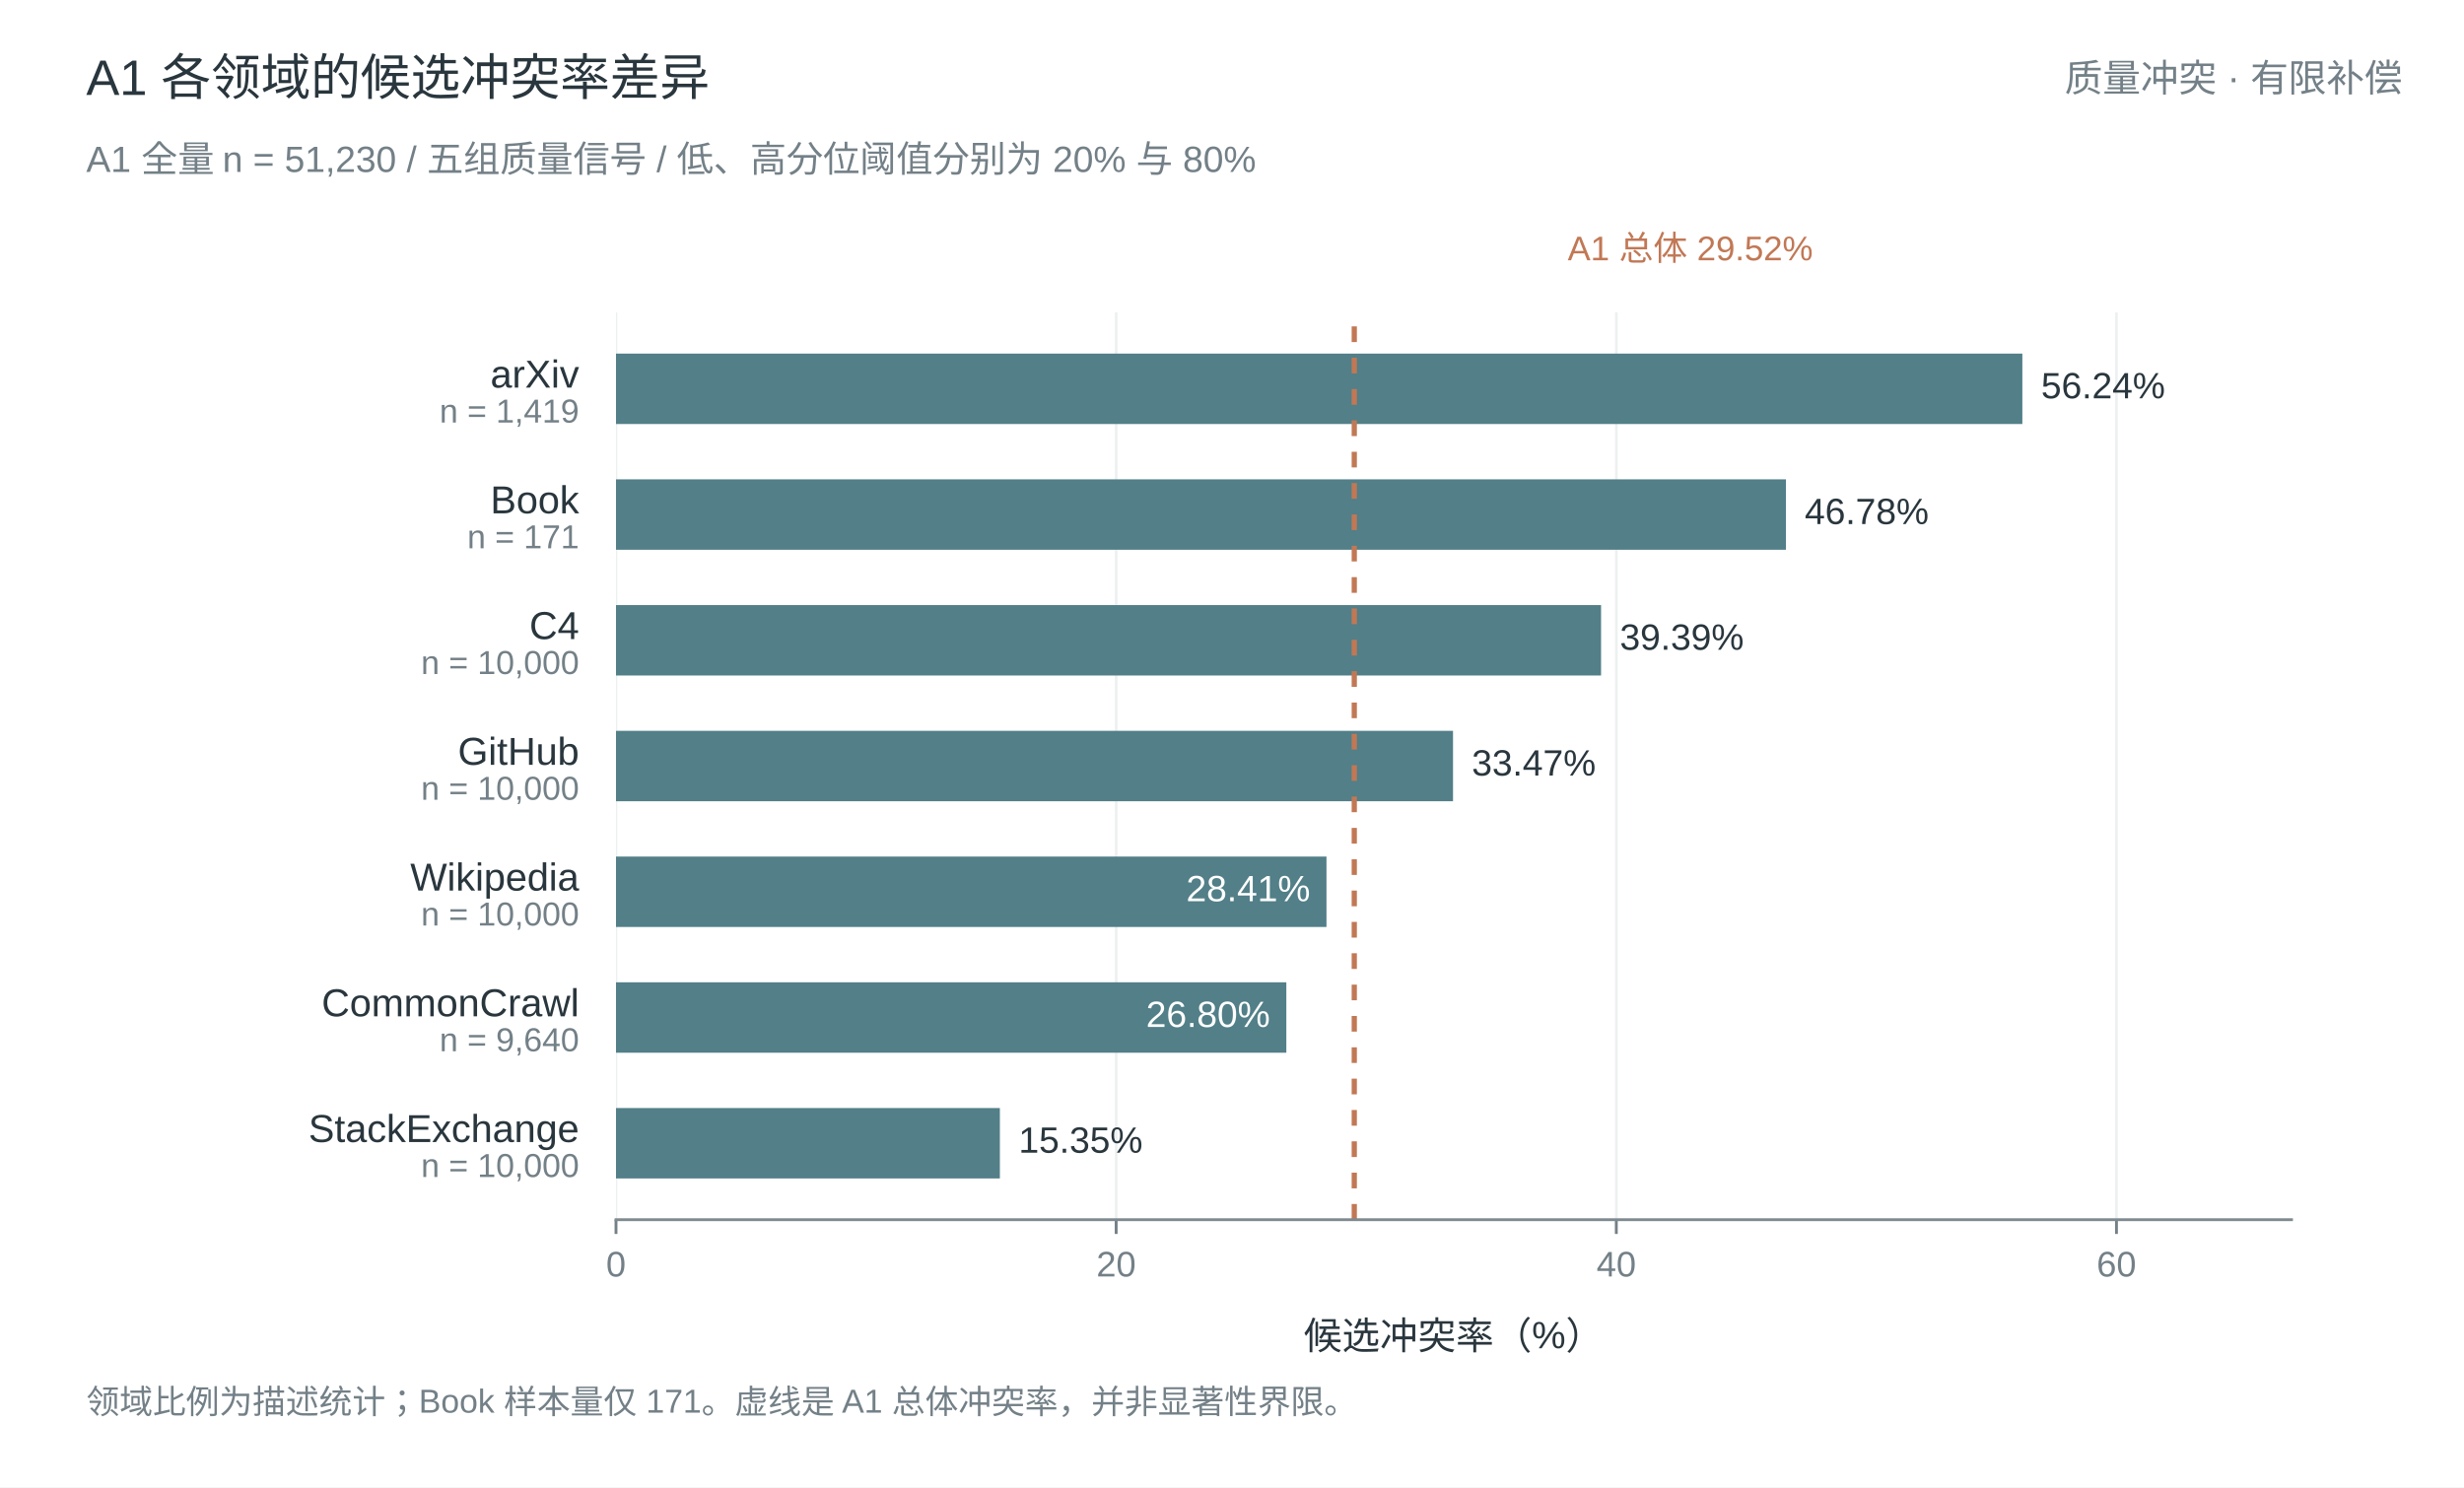
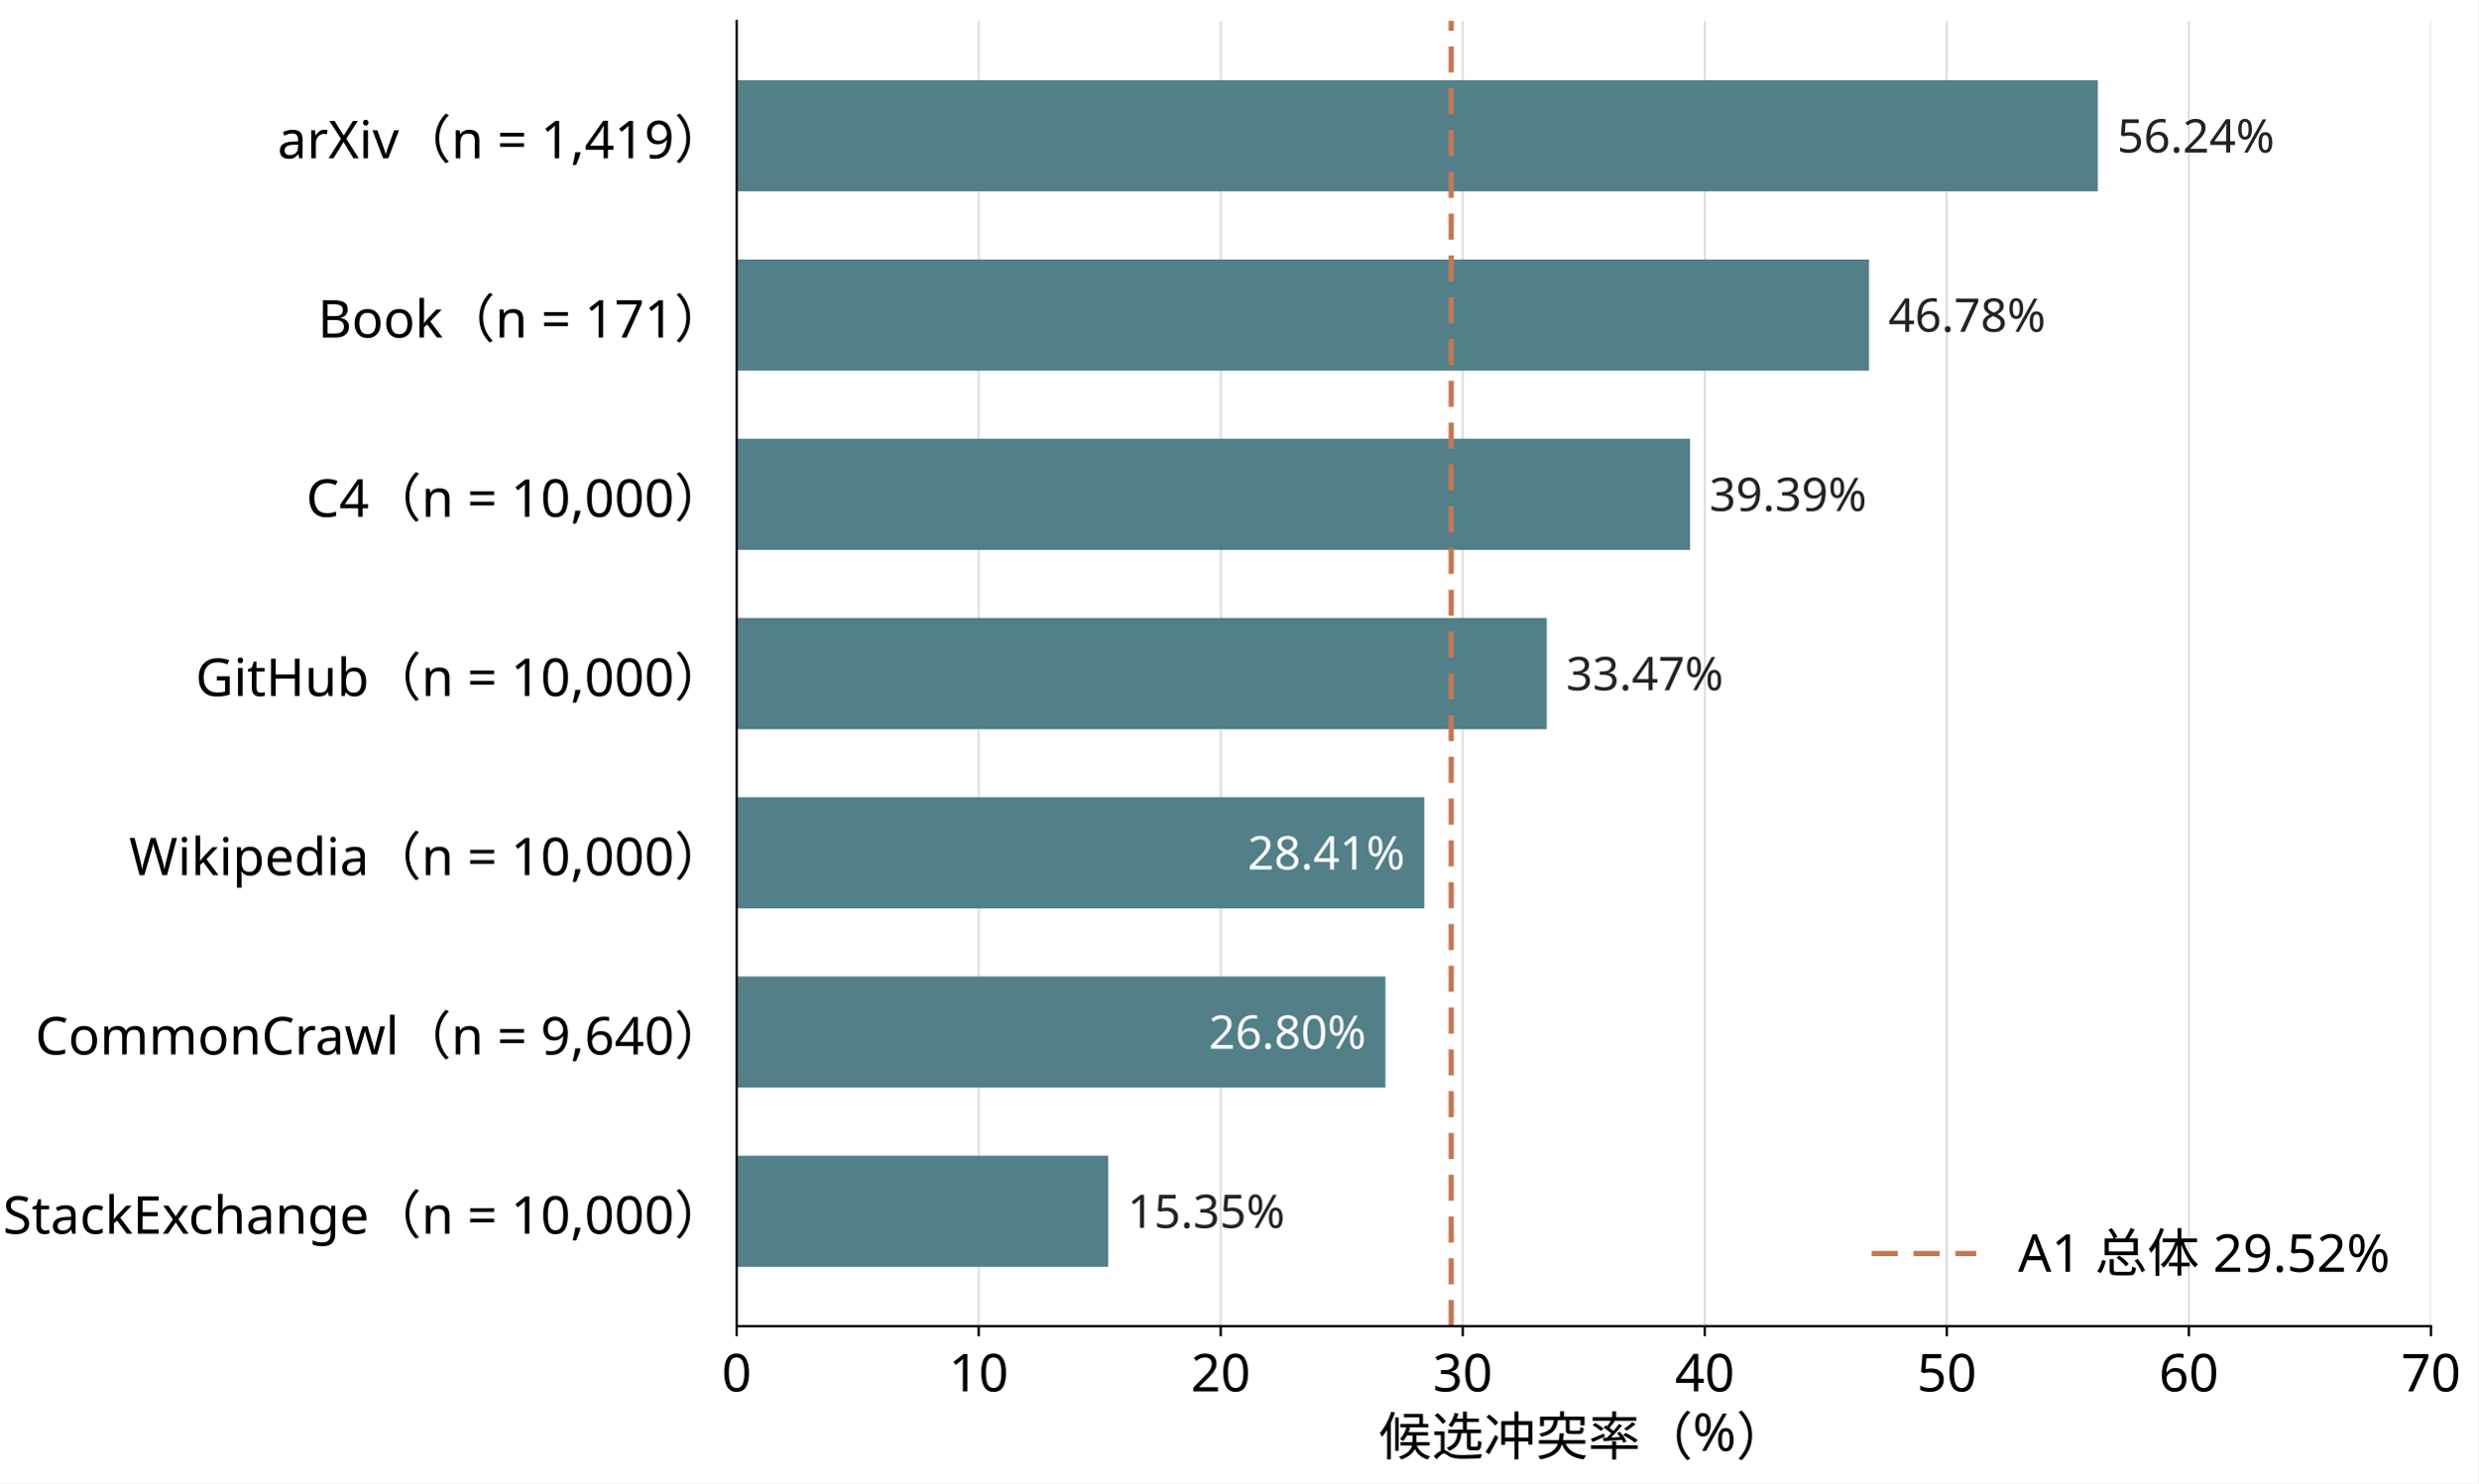
- <svg xmlns="http://www.w3.org/2000/svg" xmlns:xlink="http://www.w3.org/1999/xlink" width="518.74pt" height="313.2pt" viewBox="0 0 518.74 313.2" version="1.1">
+ <svg xmlns="http://www.w3.org/2000/svg" xmlns:xlink="http://www.w3.org/1999/xlink" width="853.44pt" height="511.2pt" viewBox="0 0 853.44 511.2" version="1.1">
  <defs>
    <style type="text/css">*{stroke-linejoin: round; stroke-linecap: butt}</style>
  </defs>
  <g id="figure_1">
    <g id="patch_1">
-       <path d="M 0 313.2  L 518.74 313.2  L 518.74 0  L 0 0  z " style="fill: #ffffff" />
+       <path d="M 0 511.2  L 853.44 511.2  L 853.44 0  L 0 0  z " style="fill: #ffffff" />
    </g>
    <g id="axes_1">
      <g id="patch_2">
-         <path d="M 129.685 256.824  L 482.428 256.824  L 482.428 65.772  L 129.685 65.772  z " style="fill: #ffffff" />
+         <path d="M 253.7 457  L 837.24 457  L 837.24 7.2  L 253.7 7.2  z " style="fill: #ffffff" />
      </g>
      <g id="matplotlib.axis_1">
        <g id="xtick_1">
          <g id="line2d_1">
-             <path d="M 129.685 256.824  L 129.685 65.772  " clip-path="url(#pd384c4374d)" style="fill: none; stroke: #edf0f1; stroke-width: 0.55; stroke-linecap: square" />
+             <path d="M 253.7 457  L 253.7 7.2  " clip-path="url(#p70b85f6d5e)" style="fill: none; stroke: #dddddd; stroke-width: 0.7; stroke-linecap: square" />
          </g>
          <g id="line2d_2">
            <defs>
-               <path id="m23cd7ec0b3" d="M 0 0  L 0 3  " style="stroke: #738087; stroke-width: 0.6" />
+               <path id="m655f36d6c4" d="M 0 0  L 0 3.5  " style="stroke: #000000; stroke-width: 0.8" />
            </defs>
            <g>
-               <use xlink:href="#m23cd7ec0b3" x="129.685" y="256.824" style="fill: #738087; stroke: #738087; stroke-width: 0.6" />
+               <use xlink:href="#m655f36d6c4" x="253.7" y="457" style="stroke: #000000; stroke-width: 0.8" />
            </g>
          </g>
          <g id="text_1">
-             <text style="font-size: 7.5px; font-family: 'Arial Unicode MS', 'Microsoft YaHei', 'Arial', 'Helvetica', 'DejaVu Sans', sans-serif; text-anchor: middle; fill: #738087" x="129.685" y="268.784" transform="rotate(-0 129.685 268.7842)">0</text>
+             <text style="font-size: 18px; font-family: 'SimHei'; text-anchor: middle" x="253.7" y="479.469" transform="rotate(-0 253.7 479.4688)">0</text>
          </g>
        </g>
        <g id="xtick_2">
          <g id="line2d_3">
-             <path d="M 234.982 256.824  L 234.982 65.772  " clip-path="url(#pd384c4374d)" style="fill: none; stroke: #edf0f1; stroke-width: 0.55; stroke-linecap: square" />
+             <path d="M 337.063 457  L 337.063 7.2  " clip-path="url(#p70b85f6d5e)" style="fill: none; stroke: #dddddd; stroke-width: 0.7; stroke-linecap: square" />
          </g>
          <g id="line2d_4">
            <g>
-               <use xlink:href="#m23cd7ec0b3" x="234.982" y="256.824" style="fill: #738087; stroke: #738087; stroke-width: 0.6" />
+               <use xlink:href="#m655f36d6c4" x="337.063" y="457" style="stroke: #000000; stroke-width: 0.8" />
            </g>
          </g>
          <g id="text_2">
-             <text style="font-size: 7.5px; font-family: 'Arial Unicode MS', 'Microsoft YaHei', 'Arial', 'Helvetica', 'DejaVu Sans', sans-serif; text-anchor: middle; fill: #738087" x="234.982" y="268.784" transform="rotate(-0 234.9815 268.7842)">20</text>
+             <text style="font-size: 18px; font-family: 'SimHei'; text-anchor: middle" x="337.063" y="479.469" transform="rotate(-0 337.0629 479.4688)">10</text>
          </g>
        </g>
        <g id="xtick_3">
          <g id="line2d_5">
-             <path d="M 340.278 256.824  L 340.278 65.772  " clip-path="url(#pd384c4374d)" style="fill: none; stroke: #edf0f1; stroke-width: 0.55; stroke-linecap: square" />
+             <path d="M 420.426 457  L 420.426 7.2  " clip-path="url(#p70b85f6d5e)" style="fill: none; stroke: #dddddd; stroke-width: 0.7; stroke-linecap: square" />
          </g>
          <g id="line2d_6">
            <g>
-               <use xlink:href="#m23cd7ec0b3" x="340.278" y="256.824" style="fill: #738087; stroke: #738087; stroke-width: 0.6" />
+               <use xlink:href="#m655f36d6c4" x="420.426" y="457" style="stroke: #000000; stroke-width: 0.8" />
            </g>
          </g>
          <g id="text_3">
-             <text style="font-size: 7.5px; font-family: 'Arial Unicode MS', 'Microsoft YaHei', 'Arial', 'Helvetica', 'DejaVu Sans', sans-serif; text-anchor: middle; fill: #738087" x="340.278" y="268.784" transform="rotate(-0 340.2781 268.7842)">40</text>
+             <text style="font-size: 18px; font-family: 'SimHei'; text-anchor: middle" x="420.426" y="479.469" transform="rotate(-0 420.4257 479.4688)">20</text>
          </g>
        </g>
        <g id="xtick_4">
          <g id="line2d_7">
-             <path d="M 445.575 256.824  L 445.575 65.772  " clip-path="url(#pd384c4374d)" style="fill: none; stroke: #edf0f1; stroke-width: 0.55; stroke-linecap: square" />
+             <path d="M 503.789 457  L 503.789 7.2  " clip-path="url(#p70b85f6d5e)" style="fill: none; stroke: #dddddd; stroke-width: 0.7; stroke-linecap: square" />
          </g>
          <g id="line2d_8">
            <g>
-               <use xlink:href="#m23cd7ec0b3" x="445.575" y="256.824" style="fill: #738087; stroke: #738087; stroke-width: 0.6" />
+               <use xlink:href="#m655f36d6c4" x="503.789" y="457" style="stroke: #000000; stroke-width: 0.8" />
            </g>
          </g>
          <g id="text_4">
-             <text style="font-size: 7.5px; font-family: 'Arial Unicode MS', 'Microsoft YaHei', 'Arial', 'Helvetica', 'DejaVu Sans', sans-serif; text-anchor: middle; fill: #738087" x="445.575" y="268.784" transform="rotate(-0 445.5746 268.7842)">60</text>
-           </g>
-         </g>
-         <g id="text_5">
-           <text style="font-size: 8px; font-family: 'Arial Unicode MS', 'Microsoft YaHei', 'Arial', 'Helvetica', 'DejaVu Sans', sans-serif; text-anchor: middle; fill: #29363d" x="306.057" y="284.101" transform="rotate(-0 306.0567 284.1014)">候选冲突率（%）</text>
-         </g>
-       </g>
-       <g id="matplotlib.axis_2" />
+             <text style="font-size: 18px; font-family: 'SimHei'; text-anchor: middle" x="503.789" y="479.469" transform="rotate(-0 503.7886 479.4688)">30</text>
+           </g>
+         </g>
+         <g id="xtick_5">
+           <g id="line2d_9">
+             <path d="M 587.151 457  L 587.151 7.2  " clip-path="url(#p70b85f6d5e)" style="fill: none; stroke: #dddddd; stroke-width: 0.7; stroke-linecap: square" />
+           </g>
+           <g id="line2d_10">
+             <g>
+               <use xlink:href="#m655f36d6c4" x="587.151" y="457" style="stroke: #000000; stroke-width: 0.8" />
+             </g>
+           </g>
+           <g id="text_5">
+             <text style="font-size: 18px; font-family: 'SimHei'; text-anchor: middle" x="587.151" y="479.469" transform="rotate(-0 587.1514 479.4688)">40</text>
+           </g>
+         </g>
+         <g id="xtick_6">
+           <g id="line2d_11">
+             <path d="M 670.514 457  L 670.514 7.2  " clip-path="url(#p70b85f6d5e)" style="fill: none; stroke: #dddddd; stroke-width: 0.7; stroke-linecap: square" />
+           </g>
+           <g id="line2d_12">
+             <g>
+               <use xlink:href="#m655f36d6c4" x="670.514" y="457" style="stroke: #000000; stroke-width: 0.8" />
+             </g>
+           </g>
+           <g id="text_6">
+             <text style="font-size: 18px; font-family: 'SimHei'; text-anchor: middle" x="670.514" y="479.469" transform="rotate(-0 670.5143 479.4688)">50</text>
+           </g>
+         </g>
+         <g id="xtick_7">
+           <g id="line2d_13">
+             <path d="M 753.877 457  L 753.877 7.2  " clip-path="url(#p70b85f6d5e)" style="fill: none; stroke: #dddddd; stroke-width: 0.7; stroke-linecap: square" />
+           </g>
+           <g id="line2d_14">
+             <g>
+               <use xlink:href="#m655f36d6c4" x="753.877" y="457" style="stroke: #000000; stroke-width: 0.8" />
+             </g>
+           </g>
+           <g id="text_7">
+             <text style="font-size: 18px; font-family: 'SimHei'; text-anchor: middle" x="753.877" y="479.469" transform="rotate(-0 753.8771 479.4688)">60</text>
+           </g>
+         </g>
+         <g id="xtick_8">
+           <g id="line2d_15">
+             <path d="M 837.24 457  L 837.24 7.2  " clip-path="url(#p70b85f6d5e)" style="fill: none; stroke: #dddddd; stroke-width: 0.7; stroke-linecap: square" />
+           </g>
+           <g id="line2d_16">
+             <g>
+               <use xlink:href="#m655f36d6c4" x="837.24" y="457" style="stroke: #000000; stroke-width: 0.8" />
+             </g>
+           </g>
+           <g id="text_8">
+             <text style="font-size: 18px; font-family: 'SimHei'; text-anchor: middle" x="837.24" y="479.469" transform="rotate(-0 837.24 479.4688)">70</text>
+           </g>
+         </g>
+         <g id="text_9">
+           <text style="font-size: 18px; font-family: 'SimHei'; text-anchor: middle" x="545.47" y="501.469" transform="rotate(-0 545.47 501.4688)">候选冲突率（%）</text>
+         </g>
+       </g>
+       <g id="matplotlib.axis_2">
+         <g id="ytick_1">
+           <g id="line2d_17" />
+           <g id="text_10">
+             <text style="font-size: 18px; font-family: 'SimHei'; text-anchor: end" x="250.2" y="54.528" transform="rotate(-0 250.2 54.52814)">arXiv（n = 1,419）</text>
+           </g>
+         </g>
+         <g id="ytick_2">
+           <g id="line2d_18" />
+           <g id="text_11">
+             <text style="font-size: 18px; font-family: 'SimHei'; text-anchor: end" x="250.2" y="116.297" transform="rotate(-0 250.2 116.2969)">Book（n = 171）</text>
+           </g>
+         </g>
+         <g id="ytick_3">
+           <g id="line2d_19" />
+           <g id="text_12">
+             <text style="font-size: 18px; font-family: 'SimHei'; text-anchor: end" x="250.2" y="178.066" transform="rotate(-0 250.2 178.0656)">C4（n = 10,000）</text>
+           </g>
+         </g>
+         <g id="ytick_4">
+           <g id="line2d_20" />
+           <g id="text_13">
+             <text style="font-size: 18px; font-family: 'SimHei'; text-anchor: end" x="250.2" y="239.834" transform="rotate(-0 250.2 239.8344)">GitHub（n = 10,000）</text>
+           </g>
+         </g>
+         <g id="ytick_5">
+           <g id="line2d_21" />
+           <g id="text_14">
+             <text style="font-size: 18px; font-family: 'SimHei'; text-anchor: end" x="250.2" y="301.603" transform="rotate(-0 250.2 301.6031)">Wikipedia（n = 10,000）</text>
+           </g>
+         </g>
+         <g id="ytick_6">
+           <g id="line2d_22" />
+           <g id="text_15">
+             <text style="font-size: 18px; font-family: 'SimHei'; text-anchor: end" x="250.2" y="363.372" transform="rotate(-0 250.2 363.3719)">CommonCrawl（n = 9,640）</text>
+           </g>
+         </g>
+         <g id="ytick_7">
+           <g id="line2d_23" />
+           <g id="text_16">
+             <text style="font-size: 18px; font-family: 'SimHei'; text-anchor: end" x="250.2" y="425.141" transform="rotate(-0 250.2 425.1406)">StackExchange（n = 10,000）</text>
+           </g>
+         </g>
+       </g>
      <g id="patch_3">
-         <path d="M 129.685 74.456  L 425.762 74.456  L 425.762 89.283  L 129.685 89.283  z " clip-path="url(#pd384c4374d)" style="fill: #527f88" />
+         <path d="M 253.7 27.645  L 722.506 27.645  L 722.506 65.942  L 253.7 65.942  z " clip-path="url(#p70b85f6d5e)" style="fill: #527f88" />
      </g>
      <g id="patch_4">
-         <path d="M 129.685 100.932  L 375.993 100.932  L 375.993 115.759  L 129.685 115.759  z " clip-path="url(#pd384c4374d)" style="fill: #527f88" />
+         <path d="M 253.7 89.414  L 643.702 89.414  L 643.702 127.711  L 253.7 127.711  z " clip-path="url(#p70b85f6d5e)" style="fill: #527f88" />
      </g>
      <g id="patch_5">
-         <path d="M 129.685 127.409  L 337.067 127.409  L 337.067 142.235  L 129.685 142.235  z " clip-path="url(#pd384c4374d)" style="fill: #527f88" />
+         <path d="M 253.7 151.183  L 582.066 151.183  L 582.066 189.48  L 253.7 189.48  z " clip-path="url(#p70b85f6d5e)" style="fill: #527f88" />
      </g>
      <g id="patch_6">
-         <path d="M 129.685 153.885  L 305.899 153.885  L 305.899 168.711  L 129.685 168.711  z " clip-path="url(#pd384c4374d)" style="fill: #527f88" />
+         <path d="M 253.7 212.952  L 532.715 212.952  L 532.715 251.248  L 253.7 251.248  z " clip-path="url(#p70b85f6d5e)" style="fill: #527f88" />
      </g>
      <g id="patch_7">
-         <path d="M 129.685 180.361  L 279.259 180.361  L 279.259 195.187  L 129.685 195.187  z " clip-path="url(#pd384c4374d)" style="fill: #527f88" />
+         <path d="M 253.7 274.72  L 490.534 274.72  L 490.534 313.017  L 253.7 313.017  z " clip-path="url(#p70b85f6d5e)" style="fill: #527f88" />
      </g>
      <g id="patch_8">
-         <path d="M 129.685 206.837  L 270.809 206.837  L 270.809 221.664  L 129.685 221.664  z " clip-path="url(#pd384c4374d)" style="fill: #527f88" />
+         <path d="M 253.7 336.489  L 477.154 336.489  L 477.154 374.786  L 253.7 374.786  z " clip-path="url(#p70b85f6d5e)" style="fill: #527f88" />
      </g>
      <g id="patch_9">
-         <path d="M 129.685 233.313  L 210.5 233.313  L 210.5 248.14  L 129.685 248.14  z " clip-path="url(#pd384c4374d)" style="fill: #527f88" />
-       </g>
-       <g id="line2d_9">
-         <path d="M 285.112 256.824  L 285.112 65.772  " clip-path="url(#pd384c4374d)" style="fill: none; stroke-dasharray: 3.3,3.3; stroke-dashoffset: 0; stroke: #c17855; stroke-width: 1.1" />
+         <path d="M 253.7 398.258  L 381.662 398.258  L 381.662 436.555  L 253.7 436.555  z " clip-path="url(#p70b85f6d5e)" style="fill: #527f88" />
+       </g>
+       <g id="line2d_24">
+         <path d="M 499.802 457  L 499.802 7.2  " clip-path="url(#p70b85f6d5e)" style="fill: none; stroke-dasharray: 9,5.4; stroke-dashoffset: 0; stroke: #c17855; stroke-width: 1.8" />
      </g>
      <g id="patch_10">
-         <path d="M 129.685 256.824  L 482.428 256.824  " style="fill: none; stroke: #7f8a90; stroke-width: 0.6; stroke-linejoin: miter; stroke-linecap: square" />
-       </g>
-       <g id="text_6">
-         <text style="font-size: 8.2px; font-family: 'Arial Unicode MS', 'Microsoft YaHei', 'Arial', 'Helvetica', 'DejaVu Sans', sans-serif; text-anchor: end; fill: #29363d" x="121.925" y="81.611" transform="rotate(-0 121.9247 81.61073)">arXiv</text>
-       </g>
-       <g id="text_7">
-         <text style="font-size: 7px; font-family: 'Arial Unicode MS', 'Microsoft YaHei', 'Arial', 'Helvetica', 'DejaVu Sans', sans-serif; text-anchor: end; fill: #738087" x="121.925" y="88.978" transform="rotate(-0 121.9247 88.97797)">n = 1,419</text>
-       </g>
-       <g id="text_8">
-         <text style="font-size: 7.7px; font-family: 'Arial Unicode MS', 'Microsoft YaHei', 'Arial', 'Helvetica', 'DejaVu Sans', sans-serif; text-anchor: start; fill: #29363d" x="429.711" y="83.864" transform="rotate(-0 429.7105 83.86406)">56.24%</text>
-       </g>
-       <g id="text_9">
-         <text style="font-size: 8.2px; font-family: 'Arial Unicode MS', 'Microsoft YaHei', 'Arial', 'Helvetica', 'DejaVu Sans', sans-serif; text-anchor: end; fill: #29363d" x="121.925" y="108.087" transform="rotate(-0 121.9247 108.0869)">Book</text>
-       </g>
-       <g id="text_10">
-         <text style="font-size: 7px; font-family: 'Arial Unicode MS', 'Microsoft YaHei', 'Arial', 'Helvetica', 'DejaVu Sans', sans-serif; text-anchor: end; fill: #738087" x="121.925" y="115.454" transform="rotate(-0 121.9247 115.4541)">n = 171</text>
-       </g>
-       <g id="text_11">
-         <text style="font-size: 7.7px; font-family: 'Arial Unicode MS', 'Microsoft YaHei', 'Arial', 'Helvetica', 'DejaVu Sans', sans-serif; text-anchor: start; fill: #29363d" x="379.941" y="110.34" transform="rotate(-0 379.9413 110.3402)">46.78%</text>
-       </g>
-       <g id="text_12">
-         <text style="font-size: 8.2px; font-family: 'Arial Unicode MS', 'Microsoft YaHei', 'Arial', 'Helvetica', 'DejaVu Sans', sans-serif; text-anchor: end; fill: #29363d" x="121.925" y="134.563" transform="rotate(-0 121.9247 134.5631)">C4</text>
-       </g>
-       <g id="text_13">
-         <text style="font-size: 7px; font-family: 'Arial Unicode MS', 'Microsoft YaHei', 'Arial', 'Helvetica', 'DejaVu Sans', sans-serif; text-anchor: end; fill: #738087" x="121.925" y="141.93" transform="rotate(-0 121.9247 141.9303)">n = 10,000</text>
-       </g>
-       <g id="text_14">
-         <text style="font-size: 7.7px; font-family: 'Arial Unicode MS', 'Microsoft YaHei', 'Arial', 'Helvetica', 'DejaVu Sans', sans-serif; text-anchor: start; fill: #29363d" x="341.015" y="136.816" transform="rotate(-0 341.0151 136.8164)">39.39%</text>
-       </g>
-       <g id="text_15">
-         <text style="font-size: 8.2px; font-family: 'Arial Unicode MS', 'Microsoft YaHei', 'Arial', 'Helvetica', 'DejaVu Sans', sans-serif; text-anchor: end; fill: #29363d" x="121.925" y="161.039" transform="rotate(-0 121.9247 161.0392)">GitHub</text>
-       </g>
-       <g id="text_16">
-         <text style="font-size: 7px; font-family: 'Arial Unicode MS', 'Microsoft YaHei', 'Arial', 'Helvetica', 'DejaVu Sans', sans-serif; text-anchor: end; fill: #738087" x="121.925" y="168.406" transform="rotate(-0 121.9247 168.4065)">n = 10,000</text>
+         <path d="M 253.7 457  L 253.7 7.2  " style="fill: none; stroke: #000000; stroke-width: 0.8; stroke-linejoin: miter; stroke-linecap: square" />
+       </g>
+       <g id="patch_11">
+         <path d="M 253.7 457  L 837.24 457  " style="fill: none; stroke: #000000; stroke-width: 0.8; stroke-linejoin: miter; stroke-linecap: square" />
      </g>
      <g id="text_17">
-         <text style="font-size: 7.7px; font-family: 'Arial Unicode MS', 'Microsoft YaHei', 'Arial', 'Helvetica', 'DejaVu Sans', sans-serif; text-anchor: start; fill: #29363d" x="309.847" y="163.293" transform="rotate(-0 309.8474 163.2926)">33.47%</text>
+         <text style="font-size: 16px; font-family: 'SimHei'; text-anchor: start; fill: #222222" x="729.175" y="52.544" transform="rotate(-0 729.1749 52.54377)">56.24%</text>
      </g>
      <g id="text_18">
-         <text style="font-size: 8.2px; font-family: 'Arial Unicode MS', 'Microsoft YaHei', 'Arial', 'Helvetica', 'DejaVu Sans', sans-serif; text-anchor: end; fill: #29363d" x="121.925" y="187.515" transform="rotate(-0 121.9247 187.5154)">Wikipedia</text>
+         <text style="font-size: 16px; font-family: 'SimHei'; text-anchor: start; fill: #222222" x="650.371" y="114.313" transform="rotate(-0 650.3707 114.3125)">46.78%</text>
      </g>
      <g id="text_19">
-         <text style="font-size: 7px; font-family: 'Arial Unicode MS', 'Microsoft YaHei', 'Arial', 'Helvetica', 'DejaVu Sans', sans-serif; text-anchor: end; fill: #738087" x="121.925" y="194.883" transform="rotate(-0 121.9247 194.8826)">n = 10,000</text>
+         <text style="font-size: 16px; font-family: 'SimHei'; text-anchor: start; fill: #222222" x="588.735" y="176.081" transform="rotate(-0 588.7353 176.0813)">39.39%</text>
      </g>
      <g id="text_20">
-         <text style="font-size: 7.7px; font-family: 'Arial Unicode MS', 'Microsoft YaHei', 'Arial', 'Helvetica', 'DejaVu Sans', sans-serif; text-anchor: end; fill: #ffffff" x="275.837" y="189.769" transform="rotate(-0 275.8366 189.7687)">28.41%</text>
+         <text style="font-size: 16px; font-family: 'SimHei'; text-anchor: start; fill: #222222" x="539.385" y="237.85" transform="rotate(-0 539.3845 237.85)">33.47%</text>
      </g>
      <g id="text_21">
-         <text style="font-size: 8.2px; font-family: 'Arial Unicode MS', 'Microsoft YaHei', 'Arial', 'Helvetica', 'DejaVu Sans', sans-serif; text-anchor: end; fill: #29363d" x="121.925" y="213.992" transform="rotate(-0 121.9247 213.9915)">CommonCrawl</text>
+         <text style="font-size: 16px; font-family: 'SimHei'; text-anchor: end; fill: #ffffff" x="483.865" y="299.619" transform="rotate(-0 483.8648 299.6187)">28.41%</text>
      </g>
      <g id="text_22">
-         <text style="font-size: 7px; font-family: 'Arial Unicode MS', 'Microsoft YaHei', 'Arial', 'Helvetica', 'DejaVu Sans', sans-serif; text-anchor: end; fill: #738087" x="121.925" y="221.359" transform="rotate(-0 121.9247 221.3588)">n = 9,640</text>
+         <text style="font-size: 16px; font-family: 'SimHei'; text-anchor: end; fill: #ffffff" x="470.485" y="361.387" transform="rotate(-0 470.4849 361.3875)">26.80%</text>
      </g>
      <g id="text_23">
-         <text style="font-size: 7.7px; font-family: 'Arial Unicode MS', 'Microsoft YaHei', 'Arial', 'Helvetica', 'DejaVu Sans', sans-serif; text-anchor: end; fill: #ffffff" x="267.386" y="216.245" transform="rotate(-0 267.3864 216.2449)">26.80%</text>
-       </g>
-       <g id="text_24">
-         <text style="font-size: 8.2px; font-family: 'Arial Unicode MS', 'Microsoft YaHei', 'Arial', 'Helvetica', 'DejaVu Sans', sans-serif; text-anchor: end; fill: #29363d" x="121.925" y="240.468" transform="rotate(-0 121.9247 240.4675)">StackExchange</text>
-       </g>
-       <g id="text_25">
-         <text style="font-size: 7px; font-family: 'Arial Unicode MS', 'Microsoft YaHei', 'Arial', 'Helvetica', 'DejaVu Sans', sans-serif; text-anchor: end; fill: #738087" x="121.925" y="247.835" transform="rotate(-0 121.9247 247.835)">n = 10,000</text>
-       </g>
-       <g id="text_26">
-         <text style="font-size: 7.7px; font-family: 'Arial Unicode MS', 'Microsoft YaHei', 'Arial', 'Helvetica', 'DejaVu Sans', sans-serif; text-anchor: start; fill: #29363d" x="214.449" y="242.721" transform="rotate(-0 214.4487 242.721)">15.35%</text>
-       </g>
-     </g>
-     <g id="text_27">
-       <text style="font-size: 10.5px; font-family: 'Arial Unicode MS', 'Microsoft YaHei', 'Arial', 'Helvetica', 'DejaVu Sans', sans-serif; text-anchor: start; fill: #29363d" x="18.156" y="19.992" transform="rotate(-0 18.15591 19.992)">A1 各领域的候选冲突率差异</text>
-     </g>
-     <g id="text_28">
-       <text style="font-size: 8px; font-family: 'Arial Unicode MS', 'Microsoft YaHei', 'Arial', 'Helvetica', 'DejaVu Sans', sans-serif; text-anchor: end; fill: #738087" x="505.772" y="19.282" transform="rotate(-0 505.7717 19.28175)">质量冲突 · 有限补偿</text>
-     </g>
-     <g id="text_29">
-       <text style="font-size: 7.7px; font-family: 'Arial Unicode MS', 'Microsoft YaHei', 'Arial', 'Helvetica', 'DejaVu Sans', sans-serif; text-anchor: start; fill: #738087" x="18.156" y="36.206" transform="rotate(-0 18.15591 36.20636)">A1 全量 n = 51,230  /  五组质量信号  /  低、高分位阈值分别为 20% 与 80%</text>
-     </g>
-     <g id="text_30">
-       <text style="font-size: 7px; font-family: 'Arial Unicode MS', 'Microsoft YaHei', 'Arial', 'Helvetica', 'DejaVu Sans', sans-serif; text-anchor: start; fill: #738087" x="18.156" y="297.636" transform="rotate(-0 18.15591 297.6363)">领域比例为描述统计；Book 样本量仅 171。虚线是 A1 总体冲突率，并非显著性界限。</text>
-     </g>
-     <g id="text_31">
-       <text style="font-size: 7.2px; font-family: 'Arial Unicode MS', 'Microsoft YaHei', 'Arial', 'Helvetica', 'DejaVu Sans', sans-serif; text-anchor: middle; fill: #c17855" x="355.856" y="54.81" transform="rotate(-0 355.8557 54.81)">A1 总体 29.52%</text>
+         <text style="font-size: 16px; font-family: 'SimHei'; text-anchor: start; fill: #222222" x="388.331" y="423.156" transform="rotate(-0 388.331 423.1562)">15.35%</text>
+       </g>
+       <g id="legend_1">
+         <g id="line2d_25">
+           <path d="M 644.64 431.969  L 662.64 431.969  L 680.64 431.969  " style="fill: none; stroke-dasharray: 9,5.4; stroke-dashoffset: 0; stroke: #c17855; stroke-width: 1.8" />
+         </g>
+         <g id="text_24">
+           <text style="font-size: 18px; font-family: 'SimHei'; text-anchor: start" x="695.04" y="438.269" transform="rotate(-0 695.04 438.2688)">A1 总体 29.52%</text>
+         </g>
+       </g>
    </g>
  </g>
  <defs>
-     <clipPath id="pd384c4374d">
-       <rect x="129.685" y="65.772" width="352.743" height="191.052" />
+     <clipPath id="p70b85f6d5e">
+       <rect x="253.7" y="7.2" width="583.54" height="449.8" />
    </clipPath>
  </defs>
</svg>
